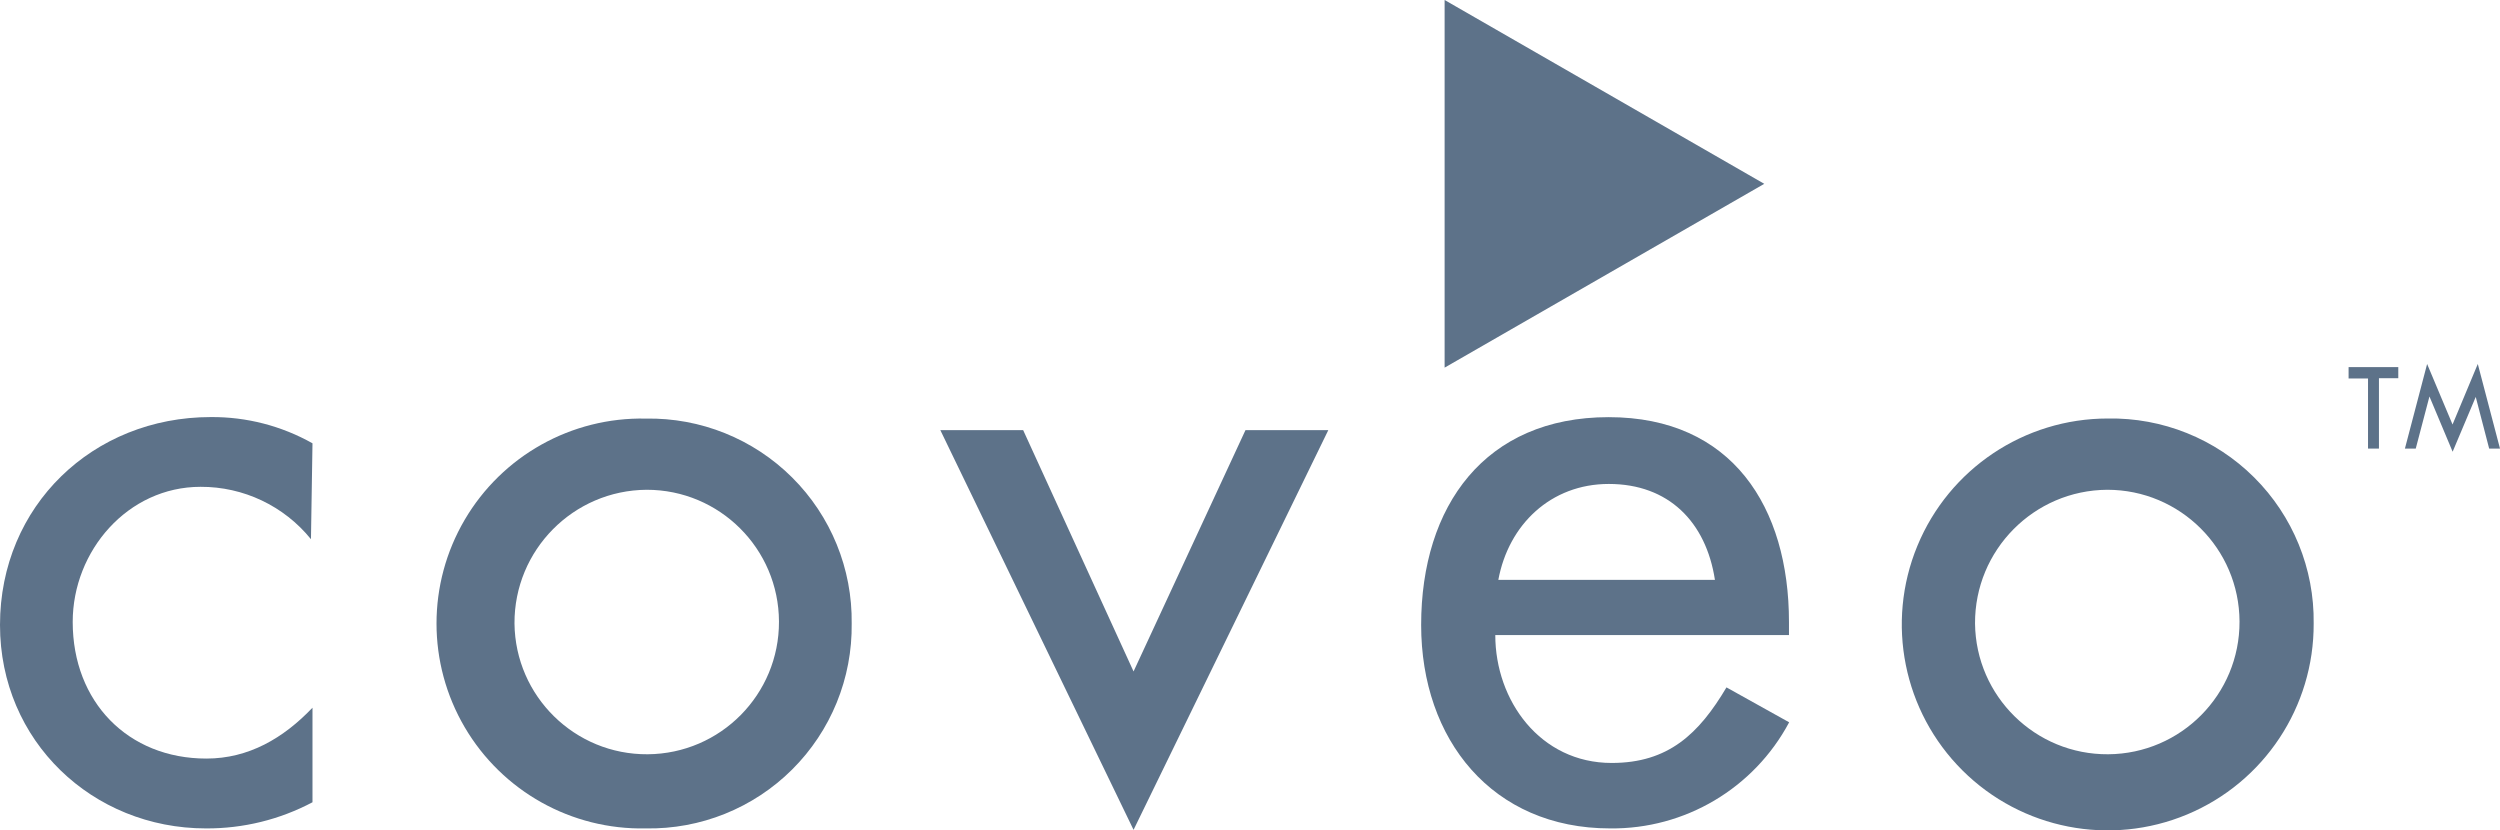
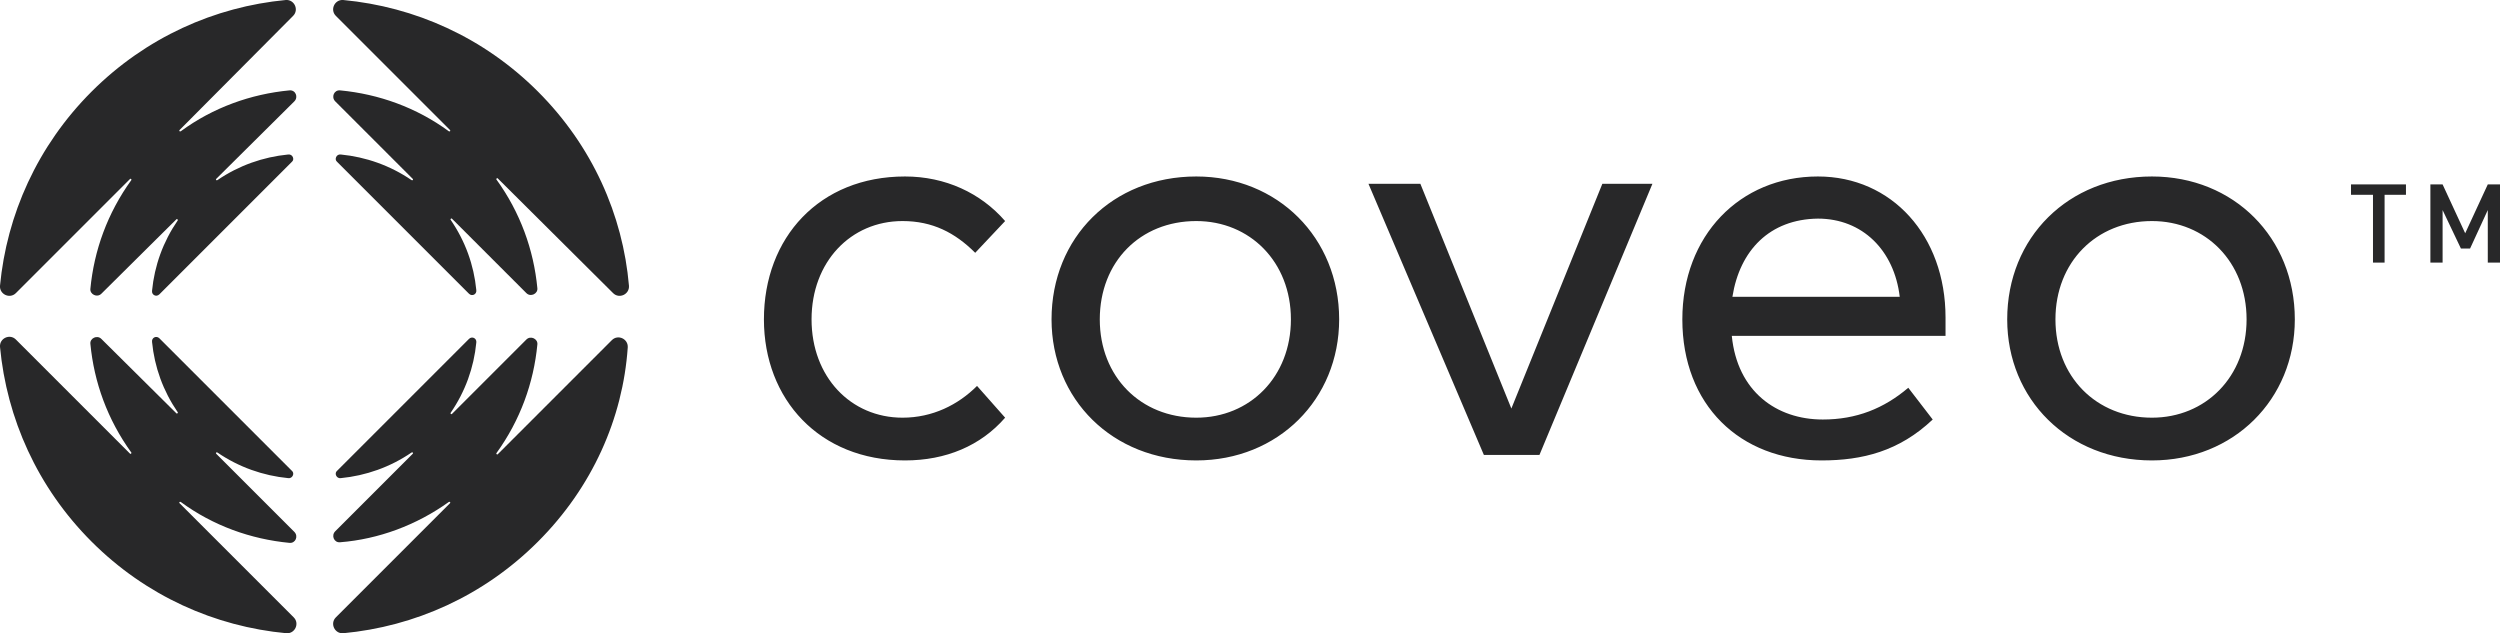
- <svg xmlns="http://www.w3.org/2000/svg" alt="coveo_logo_grey" focusable="false" viewBox="0 0 279.21 92.68" role="img" aria-label="Powered By Coveo Logo">
-   <defs>
-     <style>.cls-1{fill:#5d7289;}</style>
-   </defs>
-   <g id="Layer_2" data-name="Layer 2">
-     <g id="Layer_1-2" data-name="Layer 1">
-       <path class="cls-1" d="M34.73,60.22A15.78,15.78,0,0,0,22.4,54.37c-8.12,0-14.28,7.14-14.28,15.09,0,8.93,6.17,15.26,14.93,15.26,4.71,0,8.6-2.27,11.85-5.68V89.6A25.1,25.1,0,0,1,23,92.52c-12.66,0-23-9.74-23-22.72C0,56.48,10.39,46.58,23.54,46.58A22.78,22.78,0,0,1,34.9,49.51Z" />
-       <path class="cls-1" d="M57.46,69.63A14.77,14.77,0,1,0,72.23,54.7,14.86,14.86,0,0,0,57.46,69.63m37.66,0a22.59,22.59,0,0,1-23,22.89,22.89,22.89,0,1,1,0-45.77,22.59,22.59,0,0,1,23,22.89" />
-       <polygon class="cls-1" points="126.6 74.99 139.1 48.04 148.35 48.04 126.6 92.68 105.02 48.04 114.27 48.04 126.6 74.99" />
-       <path class="cls-1" d="M191.53,64.76c-1-6.49-5.19-10.71-11.85-10.71-6.49,0-11.2,4.55-12.34,10.71ZM167,70.93c0,7.3,5,14.28,13,14.28,6.33,0,9.74-3.25,12.82-8.44l7,3.9a22.37,22.37,0,0,1-20,11.85c-13.15,0-21.1-9.9-21.1-22.72,0-13.31,7.14-23.21,20.94-23.21S199.8,56.65,199.8,69.47v1.46Z" />
-       <path class="cls-1" d="M220.58,69.63A14.77,14.77,0,1,0,235.35,54.7a14.86,14.86,0,0,0-14.77,14.93m37.82,0a23,23,0,1,1-23-22.89,22.59,22.59,0,0,1,23,22.89" />
-       <path class="cls-1" d="M262.3,41h5.55v1.24h-2.16V50.1h-1.22V42.27H262.3Z" />
-       <path class="cls-1" d="M276.73,40.65l2.48,9.45H278l-1.5-5.77-2.58,6.12-2.59-6.17L269.8,50.1h-1.21l2.48-9.45,2.84,6.76Z" />
-       <polygon class="cls-1" points="197.04 20.53 161.34 0 161.34 41.06 197.04 20.53" />
-     </g>
+ <svg xmlns="http://www.w3.org/2000/svg" version="1.1" id="prefix__Layer_1" x="0" y="0" viewBox="0 0 409.4 103.6" xml:space="preserve" aria-label="Powered By Coveo Logo">
+   <style>.prefix__st0{fill:#282829}</style>
+   <path class="prefix__st0" d="M164.6 36.2l-4.9 5.2c-3.3-3.3-7-5.2-11.9-5.2-8.5 0-14.9 6.7-14.9 16.1s6.4 16.1 14.9 16.1c4.9 0 9.1-2.1 12.2-5.2l4.6 5.2c-4 4.6-9.7 7-16.4 7-14 0-23.1-10-23.1-23.1 0-13.4 9.1-23.4 23.1-23.4 6.6 0 12.4 2.7 16.4 7.3zM219.3 52.3c0 13.1-10 23.1-23.4 23.1-13.7 0-23.7-10-23.7-23.1 0-13.4 10-23.4 23.7-23.4 13.3 0 23.4 10 23.4 23.4zm-39.2 0c0 9.4 6.7 16.1 15.8 16.1 8.8 0 15.5-6.7 15.5-16.1s-6.7-16.1-15.5-16.1c-9.2 0-15.8 6.7-15.8 16.1zM252.1 74.5H243l-18.9-44.4h8.5l14.9 36.8 14.9-36.8h8.2zM318.6 52v3h-35c.9 9.1 7.3 13.7 14.9 13.7 5.5 0 10-1.8 14-5.2l4 5.2c-5.5 5.2-11.5 6.7-18.2 6.7-13.4 0-22.8-9.1-22.8-23.1 0-13.7 9.4-23.4 22.2-23.4 12.1 0 20.9 9.7 20.9 23.1zm-34.9-3.4h27.4c-.9-7.6-6.1-12.8-13.4-12.8-7.9.1-12.8 5.2-14 12.8zM375.8 52.3c0 13.1-10 23.1-23.4 23.1-13.7 0-23.7-10-23.7-23.1 0-13.4 10-23.4 23.7-23.4 13.4 0 23.4 10 23.4 23.4zm-39.2 0c0 9.4 6.7 16.1 15.8 16.1 8.8 0 15.5-6.7 15.5-16.1s-6.7-16.1-15.5-16.1c-9.1 0-15.8 6.7-15.8 16.1z" />
+   <g>
+     <path class="prefix__st0" d="M394 30.2h-9v1.7h3.6V43h1.9V31.9h3.5v-1.7M409.4 30.2h-2l-3.7 8-3.7-8h-2V43h2v-8.6l3 6.3h1.5l2.9-6.3V43h2V30.2" />
+   </g>
+   <g>
+     <path class="prefix__st0" d="M88.1 15C79.2 6.1 67.9 1.1 56.2 0 54.8-.1 54 1.6 55 2.6l18.7 18.7c.1.1 0 .3-.2.2-5.3-3.9-11.5-6.1-17.8-6.7-1-.1-1.5 1.1-.8 1.8l12.7 12.7c.1.1 0 .3-.2.2-3.5-2.4-7.5-3.8-11.6-4.2-.7-.1-1.1.8-.6 1.2l21.6 21.6c.5.5 1.3.1 1.2-.6-.4-4.1-1.8-8-4.2-11.5-.1-.1.1-.3.2-.2L86.2 48c.7.7 1.9.1 1.8-.8-.6-6.3-2.8-12.4-6.7-17.8-.1-.1.1-.3.2-.2L100.4 48c1 1 2.7.2 2.6-1.2-1-11.6-6-22.9-14.9-31.8M15 15C23.9 6.1 35.2 1.1 46.8 0 48.2-.1 49 1.6 48 2.6L29.4 21.3c-.1.1 0 .3.2.2 5.3-3.9 11.5-6.1 17.8-6.7 1-.1 1.5 1.1.8 1.8L35.4 29.3c-.1.1 0 .3.2.2 3.5-2.4 7.5-3.8 11.6-4.2.7-.1 1.1.8.6 1.2L26.1 48.2c-.5.5-1.3.1-1.2-.6.4-4.1 1.8-8 4.2-11.5.1-.1-.1-.3-.2-.2L16.6 48.1c-.7.7-1.9.1-1.8-.8.6-6.3 2.8-12.4 6.7-17.8.1-.1-.1-.3-.2-.2L2.6 48c-1 1-2.7.2-2.6-1.2C1.1 35.2 6.1 23.9 15 15M15 88.7c8.9 8.9 20.2 13.9 31.9 15 1.4.1 2.2-1.6 1.2-2.6L29.4 82.4c-.1-.1 0-.3.2-.2 5.3 3.9 11.5 6.1 17.8 6.7 1 .1 1.5-1.1.8-1.8L35.4 74.3c-.1-.1 0-.3.2-.2 3.5 2.4 7.5 3.8 11.6 4.2.7.1 1.1-.8.6-1.2L26.1 55.4c-.5-.5-1.3-.1-1.2.6.4 4.1 1.8 8 4.2 11.5.1.1-.1.3-.2.2L16.6 55.5c-.7-.7-1.9-.1-1.8.8.6 6.3 2.8 12.4 6.7 17.8.1.1-.1.3-.2.2L2.6 55.6c-1-1-2.7-.2-2.6 1.2 1.1 11.7 6.1 23 15 31.9M88.1 88.7c-8.9 8.9-20.2 13.9-31.9 15-1.4.1-2.2-1.6-1.2-2.6l18.7-18.7c.1-.1 0-.3-.2-.2-5.3 3.8-11.5 6.1-17.8 6.6-1 .1-1.5-1.1-.8-1.8l12.7-12.7c.1-.1 0-.3-.2-.2-3.5 2.4-7.5 3.8-11.6 4.2-.7.1-1.1-.8-.6-1.2l21.6-21.6c.5-.5 1.3-.1 1.2.6-.4 4.1-1.8 8-4.2 11.5-.1.1.1.3.2.2l12.2-12.2c.7-.7 1.9-.1 1.8.8-.6 6.3-2.8 12.4-6.7 17.8-.1.1.1.3.2.2l18.7-18.7c1-1 2.7-.2 2.6 1.2-.8 11.6-5.8 22.9-14.7 31.8" />
  </g>
</svg>
